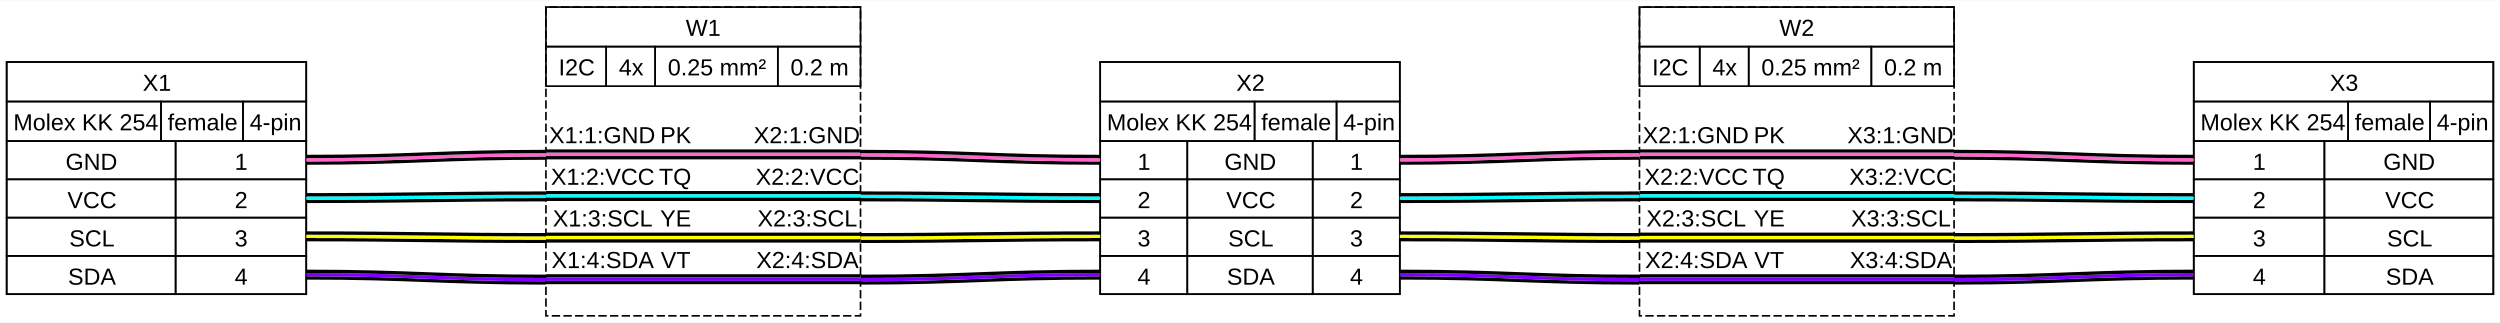
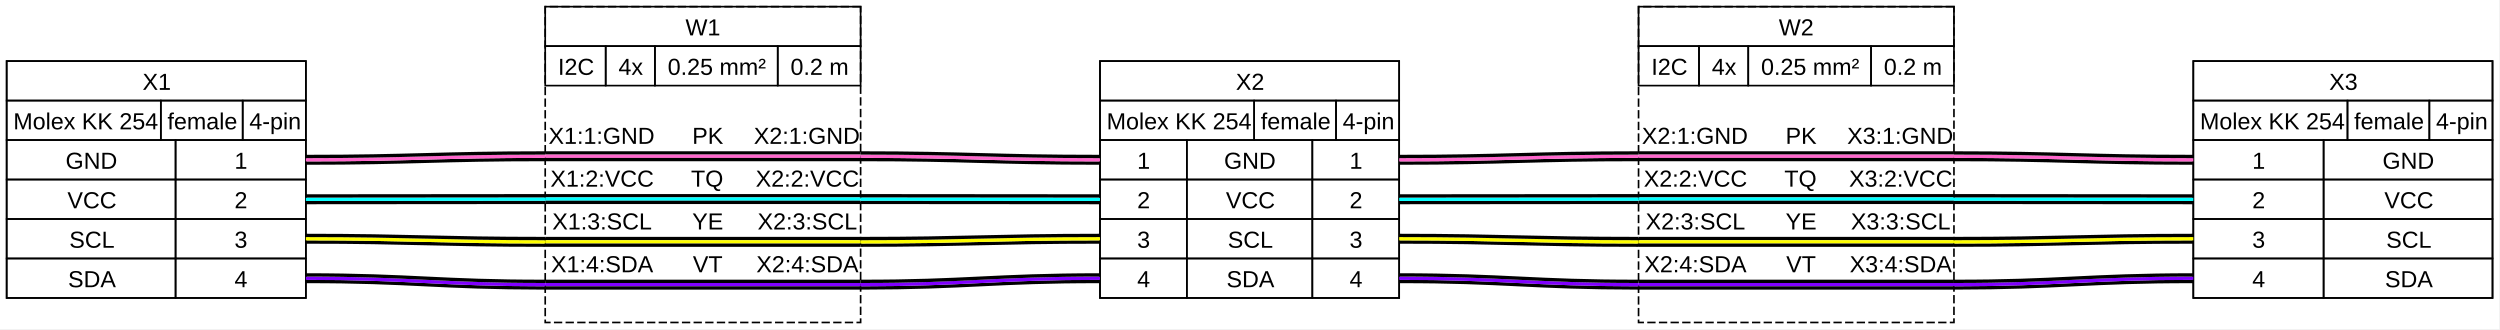
- <svg xmlns="http://www.w3.org/2000/svg" width="1502pt" height="194pt" viewBox="0.00 0.00 1502.00 193.50">
-   <g id="graph0" class="graph" transform="scale(1 1) rotate(0) translate(4 189.5)">
-     <polygon fill="#ffffff" stroke="none" points="-4,4 -4,-189.5 1498,-189.5 1498,4 -4,4" />
-     <g id="node1" class="node">
-       <polygon fill="#ffffff" stroke="black" points="180,-152.5 0,-152.5 0,-13 180,-13 180,-152.5" />
-       <polygon fill="none" stroke="black" points="0,-128.75 0,-152.5 180,-152.5 180,-128.75 0,-128.75" />
-       <text text-anchor="start" x="81.75" y="-135.2" font-family="arial" font-size="14.00">X1</text>
-       <polygon fill="none" stroke="black" points="0,-105 0,-128.75 92.75,-128.75 92.75,-105 0,-105" />
-       <text text-anchor="start" x="4" y="-111.45" font-family="arial" font-size="14.00">Molex KK 254</text>
-       <polygon fill="none" stroke="black" points="92.75,-105 92.75,-128.75 142,-128.75 142,-105 92.75,-105" />
-       <text text-anchor="start" x="96.75" y="-111.45" font-family="arial" font-size="14.00">female</text>
-       <polygon fill="none" stroke="black" points="142,-105 142,-128.75 180,-128.75 180,-105 142,-105" />
-       <text text-anchor="start" x="146" y="-111.45" font-family="arial" font-size="14.00">4-pin</text>
-       <polygon fill="none" stroke="black" points="0,-82 0,-105 101.5,-105 101.5,-82 0,-82" />
-       <text text-anchor="start" x="35.38" y="-87.7" font-family="arial" font-size="14.00">GND</text>
-       <polygon fill="none" stroke="black" points="101.5,-82 101.5,-105 180,-105 180,-82 101.5,-82" />
-       <text text-anchor="start" x="137" y="-87.7" font-family="arial" font-size="14.00">1</text>
-       <polygon fill="none" stroke="black" points="0,-59 0,-82 101.5,-82 101.5,-59 0,-59" />
-       <text text-anchor="start" x="36.5" y="-64.7" font-family="arial" font-size="14.00">VCC</text>
-       <polygon fill="none" stroke="black" points="101.5,-59 101.5,-82 180,-82 180,-59 101.5,-59" />
-       <text text-anchor="start" x="137" y="-64.7" font-family="arial" font-size="14.00">2</text>
-       <polygon fill="none" stroke="black" points="0,-36 0,-59 101.5,-59 101.5,-36 0,-36" />
-       <text text-anchor="start" x="37.62" y="-41.7" font-family="arial" font-size="14.00">SCL</text>
-       <polygon fill="none" stroke="black" points="101.5,-36 101.5,-59 180,-59 180,-36 101.5,-36" />
-       <text text-anchor="start" x="137" y="-41.7" font-family="arial" font-size="14.00">3</text>
-       <polygon fill="none" stroke="black" points="0,-13 0,-36 101.5,-36 101.5,-13 0,-13" />
-       <text text-anchor="start" x="36.88" y="-18.7" font-family="arial" font-size="14.00">SDA</text>
-       <polygon fill="none" stroke="black" points="101.5,-13 101.5,-36 180,-36 180,-13 101.5,-13" />
-       <text text-anchor="start" x="137" y="-18.7" font-family="arial" font-size="14.00">4</text>
-     </g>
-     <g id="node4" class="node">
-       <polygon fill="#ffffff" stroke="black" stroke-dasharray="5,2" points="513,-185.5 324,-185.5 324,0 513,0 513,-185.5" />
-       <polygon fill="none" stroke="black" points="324,-161.75 324,-185.5 513,-185.5 513,-161.75 324,-161.75" />
-       <text text-anchor="start" x="408" y="-168.2" font-family="arial" font-size="14.00">W1</text>
-       <polygon fill="none" stroke="black" points="324,-138 324,-161.75 360.19,-161.75 360.19,-138 324,-138" />
-       <text text-anchor="start" x="331.59" y="-144.45" font-family="arial" font-size="14.00">I2C</text>
-       <polygon fill="none" stroke="black" points="360.19,-138 360.19,-161.75 389.62,-161.75 389.62,-138 360.19,-138" />
-       <text text-anchor="start" x="367.78" y="-144.45" font-family="arial" font-size="14.00">4x</text>
-       <polygon fill="none" stroke="black" points="389.62,-138 389.62,-161.75 463.31,-161.75 463.31,-138 389.62,-138" />
-       <text text-anchor="start" x="397.22" y="-144.45" font-family="arial" font-size="14.00">0.25 mm²</text>
-       <polygon fill="none" stroke="black" points="463.31,-138 463.31,-161.75 513,-161.75 513,-138 463.31,-138" />
-       <text text-anchor="start" x="470.91" y="-144.45" font-family="arial" font-size="14.00">0.2 m</text>
-       <text text-anchor="start" x="355.12" y="-122.7" font-family="arial" font-size="14.00"> </text>
-       <text text-anchor="start" x="325.88" y="-103.7" font-family="arial" font-size="14.00">X1:1:GND</text>
-       <text text-anchor="start" x="392.62" y="-103.7" font-family="arial" font-size="14.00">     PK    </text>
-       <text text-anchor="start" x="448.88" y="-103.7" font-family="arial" font-size="14.00">X2:1:GND</text>
-       <polygon fill="#000000" stroke="none" points="324,-98 324,-100 513,-100 513,-98 324,-98" />
-       <polygon fill="#ff66cc" stroke="none" points="324,-96 324,-98 513,-98 513,-96 324,-96" />
-       <polygon fill="#000000" stroke="none" points="324,-94 324,-96 513,-96 513,-94 324,-94" />
-       <text text-anchor="start" x="327" y="-78.7" font-family="arial" font-size="14.00">X1:2:VCC</text>
-       <text text-anchor="start" x="391.88" y="-78.7" font-family="arial" font-size="14.00">     TQ    </text>
-       <text text-anchor="start" x="450" y="-78.7" font-family="arial" font-size="14.00">X2:2:VCC</text>
-       <polygon fill="#000000" stroke="none" points="324,-73 324,-75 513,-75 513,-73 324,-73" />
-       <polygon fill="#00ffff" stroke="none" points="324,-71 324,-73 513,-73 513,-71 324,-71" />
-       <polygon fill="#000000" stroke="none" points="324,-69 324,-71 513,-71 513,-69 324,-69" />
-       <text text-anchor="start" x="328.12" y="-53.7" font-family="arial" font-size="14.00">X1:3:SCL</text>
-       <text text-anchor="start" x="392.62" y="-53.7" font-family="arial" font-size="14.00">     YE    </text>
-       <text text-anchor="start" x="451.12" y="-53.7" font-family="arial" font-size="14.00">X2:3:SCL</text>
-       <polygon fill="#000000" stroke="none" points="324,-48 324,-50 513,-50 513,-48 324,-48" />
-       <polygon fill="#ffff00" stroke="none" points="324,-46 324,-48 513,-48 513,-46 324,-46" />
-       <polygon fill="#000000" stroke="none" points="324,-44 324,-46 513,-46 513,-44 324,-44" />
-       <text text-anchor="start" x="327.38" y="-28.7" font-family="arial" font-size="14.00">X1:4:SDA</text>
-       <text text-anchor="start" x="393" y="-28.7" font-family="arial" font-size="14.00">     VT    </text>
-       <text text-anchor="start" x="450.38" y="-28.7" font-family="arial" font-size="14.00">X2:4:SDA</text>
-       <polygon fill="#000000" stroke="none" points="324,-23 324,-25 513,-25 513,-23 324,-23" />
-       <polygon fill="#8000ff" stroke="none" points="324,-21 324,-23 513,-23 513,-21 324,-21" />
-       <polygon fill="#000000" stroke="none" points="324,-19 324,-21 513,-21 513,-19 324,-19" />
-       <text text-anchor="start" x="355.12" y="-3.7" font-family="arial" font-size="14.00"> </text>
-     </g>
-     <g id="edge1" class="edge">
-       <path fill="none" stroke="#000000" stroke-width="2" d="M180,-91.75C244.38,-91.78 260.36,-94.78 324,-94.75" />
-       <path fill="none" stroke="#ff66cc" stroke-width="2" d="M180,-93.75C244.01,-93.75 259.99,-96.75 324,-96.75" />
-       <path fill="none" stroke="#000000" stroke-width="2" d="M180,-95.75C243.64,-95.72 259.62,-98.72 324,-98.75" />
-     </g>
-     <g id="edge3" class="edge">
-       <path fill="none" stroke="#000000" stroke-width="2" d="M180,-68.75C244.13,-68.75 260.12,-69.75 324,-69.75" />
-       <path fill="none" stroke="#00ffff" stroke-width="2" d="M180,-70.75C244,-70.75 260,-71.75 324,-71.75" />
-       <path fill="none" stroke="#000000" stroke-width="2" d="M180,-72.75C243.88,-72.75 259.87,-73.75 324,-73.75" />
-     </g>
-     <g id="edge5" class="edge">
-       <path fill="none" stroke="#000000" stroke-width="2" d="M180,-45.75C243.88,-45.75 259.87,-44.75 324,-44.75" />
-       <path fill="none" stroke="#ffff00" stroke-width="2" d="M180,-47.75C244,-47.75 260,-46.75 324,-46.75" />
-       <path fill="none" stroke="#000000" stroke-width="2" d="M180,-49.75C244.13,-49.75 260.12,-48.75 324,-48.75" />
-     </g>
-     <g id="edge7" class="edge">
-       <path fill="none" stroke="#000000" stroke-width="2" d="M180,-22.75C243.64,-22.78 259.62,-19.78 324,-19.75" />
-       <path fill="none" stroke="#8000ff" stroke-width="2" d="M180,-24.75C244.01,-24.75 259.99,-21.75 324,-21.75" />
-       <path fill="none" stroke="#000000" stroke-width="2" d="M180,-26.75C244.38,-26.72 260.36,-23.72 324,-23.75" />
-     </g>
-     <g id="node2" class="node">
-       <polygon fill="#ffffff" stroke="black" points="837,-152.5 657,-152.5 657,-13 837,-13 837,-152.5" />
-       <polygon fill="none" stroke="black" points="657,-128.75 657,-152.5 837,-152.5 837,-128.75 657,-128.75" />
-       <text text-anchor="start" x="738.75" y="-135.2" font-family="arial" font-size="14.00">X2</text>
-       <polygon fill="none" stroke="black" points="657,-105 657,-128.75 749.75,-128.75 749.75,-105 657,-105" />
-       <text text-anchor="start" x="661" y="-111.45" font-family="arial" font-size="14.00">Molex KK 254</text>
-       <polygon fill="none" stroke="black" points="749.75,-105 749.75,-128.75 799,-128.75 799,-105 749.75,-105" />
-       <text text-anchor="start" x="753.75" y="-111.45" font-family="arial" font-size="14.00">female</text>
-       <polygon fill="none" stroke="black" points="799,-105 799,-128.75 837,-128.75 837,-105 799,-105" />
-       <text text-anchor="start" x="803" y="-111.45" font-family="arial" font-size="14.00">4-pin</text>
-       <polygon fill="none" stroke="black" points="657,-82 657,-105 709.33,-105 709.33,-82 657,-82" />
-       <text text-anchor="start" x="679.42" y="-87.7" font-family="arial" font-size="14.00">1</text>
-       <polygon fill="none" stroke="black" points="709.33,-82 709.33,-105 784.67,-105 784.67,-82 709.33,-82" />
-       <text text-anchor="start" x="731.62" y="-87.7" font-family="arial" font-size="14.00">GND</text>
-       <polygon fill="none" stroke="black" points="784.67,-82 784.67,-105 837,-105 837,-82 784.67,-82" />
-       <text text-anchor="start" x="807.08" y="-87.7" font-family="arial" font-size="14.00">1</text>
-       <polygon fill="none" stroke="black" points="657,-59 657,-82 709.33,-82 709.33,-59 657,-59" />
-       <text text-anchor="start" x="679.42" y="-64.7" font-family="arial" font-size="14.00">2</text>
-       <polygon fill="none" stroke="black" points="709.33,-59 709.33,-82 784.67,-82 784.67,-59 709.33,-59" />
-       <text text-anchor="start" x="732.75" y="-64.7" font-family="arial" font-size="14.00">VCC</text>
-       <polygon fill="none" stroke="black" points="784.67,-59 784.67,-82 837,-82 837,-59 784.67,-59" />
-       <text text-anchor="start" x="807.08" y="-64.7" font-family="arial" font-size="14.00">2</text>
-       <polygon fill="none" stroke="black" points="657,-36 657,-59 709.33,-59 709.33,-36 657,-36" />
-       <text text-anchor="start" x="679.42" y="-41.7" font-family="arial" font-size="14.00">3</text>
-       <polygon fill="none" stroke="black" points="709.33,-36 709.33,-59 784.67,-59 784.67,-36 709.33,-36" />
-       <text text-anchor="start" x="733.88" y="-41.7" font-family="arial" font-size="14.00">SCL</text>
-       <polygon fill="none" stroke="black" points="784.67,-36 784.67,-59 837,-59 837,-36 784.67,-36" />
-       <text text-anchor="start" x="807.08" y="-41.7" font-family="arial" font-size="14.00">3</text>
-       <polygon fill="none" stroke="black" points="657,-13 657,-36 709.33,-36 709.33,-13 657,-13" />
-       <text text-anchor="start" x="679.42" y="-18.7" font-family="arial" font-size="14.00">4</text>
-       <polygon fill="none" stroke="black" points="709.33,-13 709.33,-36 784.67,-36 784.67,-13 709.33,-13" />
-       <text text-anchor="start" x="733.12" y="-18.7" font-family="arial" font-size="14.00">SDA</text>
-       <polygon fill="none" stroke="black" points="784.67,-13 784.67,-36 837,-36 837,-13 784.67,-13" />
-       <text text-anchor="start" x="807.08" y="-18.7" font-family="arial" font-size="14.00">4</text>
-     </g>
-     <g id="node5" class="node">
-       <polygon fill="#ffffff" stroke="black" stroke-dasharray="5,2" points="1170,-185.5 981,-185.5 981,0 1170,0 1170,-185.5" />
-       <polygon fill="none" stroke="black" points="981,-161.75 981,-185.5 1170,-185.5 1170,-161.75 981,-161.75" />
-       <text text-anchor="start" x="1065" y="-168.2" font-family="arial" font-size="14.00">W2</text>
-       <polygon fill="none" stroke="black" points="981,-138 981,-161.75 1017.19,-161.75 1017.19,-138 981,-138" />
-       <text text-anchor="start" x="988.59" y="-144.45" font-family="arial" font-size="14.00">I2C</text>
-       <polygon fill="none" stroke="black" points="1017.19,-138 1017.19,-161.75 1046.62,-161.75 1046.62,-138 1017.19,-138" />
-       <text text-anchor="start" x="1024.78" y="-144.45" font-family="arial" font-size="14.00">4x</text>
-       <polygon fill="none" stroke="black" points="1046.62,-138 1046.62,-161.75 1120.31,-161.75 1120.31,-138 1046.62,-138" />
-       <text text-anchor="start" x="1054.22" y="-144.45" font-family="arial" font-size="14.00">0.25 mm²</text>
-       <polygon fill="none" stroke="black" points="1120.31,-138 1120.31,-161.75 1170,-161.75 1170,-138 1120.31,-138" />
-       <text text-anchor="start" x="1127.91" y="-144.45" font-family="arial" font-size="14.00">0.2 m</text>
-       <text text-anchor="start" x="1012.12" y="-122.7" font-family="arial" font-size="14.00"> </text>
-       <text text-anchor="start" x="982.88" y="-103.7" font-family="arial" font-size="14.00">X2:1:GND</text>
-       <text text-anchor="start" x="1049.62" y="-103.7" font-family="arial" font-size="14.00">     PK    </text>
-       <text text-anchor="start" x="1105.88" y="-103.7" font-family="arial" font-size="14.00">X3:1:GND</text>
-       <polygon fill="#000000" stroke="none" points="981,-98 981,-100 1170,-100 1170,-98 981,-98" />
-       <polygon fill="#ff66cc" stroke="none" points="981,-96 981,-98 1170,-98 1170,-96 981,-96" />
-       <polygon fill="#000000" stroke="none" points="981,-94 981,-96 1170,-96 1170,-94 981,-94" />
-       <text text-anchor="start" x="984" y="-78.7" font-family="arial" font-size="14.00">X2:2:VCC</text>
-       <text text-anchor="start" x="1048.88" y="-78.7" font-family="arial" font-size="14.00">     TQ    </text>
-       <text text-anchor="start" x="1107" y="-78.7" font-family="arial" font-size="14.00">X3:2:VCC</text>
-       <polygon fill="#000000" stroke="none" points="981,-73 981,-75 1170,-75 1170,-73 981,-73" />
-       <polygon fill="#00ffff" stroke="none" points="981,-71 981,-73 1170,-73 1170,-71 981,-71" />
-       <polygon fill="#000000" stroke="none" points="981,-69 981,-71 1170,-71 1170,-69 981,-69" />
-       <text text-anchor="start" x="985.12" y="-53.7" font-family="arial" font-size="14.00">X2:3:SCL</text>
-       <text text-anchor="start" x="1049.62" y="-53.7" font-family="arial" font-size="14.00">     YE    </text>
-       <text text-anchor="start" x="1108.12" y="-53.7" font-family="arial" font-size="14.00">X3:3:SCL</text>
-       <polygon fill="#000000" stroke="none" points="981,-48 981,-50 1170,-50 1170,-48 981,-48" />
-       <polygon fill="#ffff00" stroke="none" points="981,-46 981,-48 1170,-48 1170,-46 981,-46" />
-       <polygon fill="#000000" stroke="none" points="981,-44 981,-46 1170,-46 1170,-44 981,-44" />
-       <text text-anchor="start" x="984.38" y="-28.7" font-family="arial" font-size="14.00">X2:4:SDA</text>
-       <text text-anchor="start" x="1050" y="-28.7" font-family="arial" font-size="14.00">     VT    </text>
-       <text text-anchor="start" x="1107.38" y="-28.7" font-family="arial" font-size="14.00">X3:4:SDA</text>
-       <polygon fill="#000000" stroke="none" points="981,-23 981,-25 1170,-25 1170,-23 981,-23" />
-       <polygon fill="#8000ff" stroke="none" points="981,-21 981,-23 1170,-23 1170,-21 981,-21" />
-       <polygon fill="#000000" stroke="none" points="981,-19 981,-21 1170,-21 1170,-19 981,-19" />
-       <text text-anchor="start" x="1012.12" y="-3.7" font-family="arial" font-size="14.00"> </text>
-     </g>
-     <g id="edge9" class="edge">
-       <path fill="none" stroke="#000000" stroke-width="2" d="M837,-91.75C901.38,-91.78 917.36,-94.78 981,-94.75" />
-       <path fill="none" stroke="#ff66cc" stroke-width="2" d="M837,-93.75C901.01,-93.75 916.99,-96.75 981,-96.75" />
-       <path fill="none" stroke="#000000" stroke-width="2" d="M837,-95.75C900.64,-95.72 916.62,-98.72 981,-98.75" />
-     </g>
-     <g id="edge11" class="edge">
-       <path fill="none" stroke="#000000" stroke-width="2" d="M837,-68.75C901.13,-68.75 917.12,-69.75 981,-69.75" />
-       <path fill="none" stroke="#00ffff" stroke-width="2" d="M837,-70.75C901,-70.75 917,-71.75 981,-71.75" />
-       <path fill="none" stroke="#000000" stroke-width="2" d="M837,-72.75C900.88,-72.75 916.87,-73.75 981,-73.75" />
-     </g>
-     <g id="edge13" class="edge">
-       <path fill="none" stroke="#000000" stroke-width="2" d="M837,-45.75C900.88,-45.75 916.87,-44.75 981,-44.75" />
-       <path fill="none" stroke="#ffff00" stroke-width="2" d="M837,-47.75C901,-47.75 917,-46.75 981,-46.75" />
-       <path fill="none" stroke="#000000" stroke-width="2" d="M837,-49.75C901.13,-49.75 917.12,-48.75 981,-48.75" />
-     </g>
-     <g id="edge15" class="edge">
-       <path fill="none" stroke="#000000" stroke-width="2" d="M837,-22.75C900.64,-22.78 916.62,-19.78 981,-19.75" />
-       <path fill="none" stroke="#8000ff" stroke-width="2" d="M837,-24.75C901.01,-24.75 916.99,-21.75 981,-21.75" />
-       <path fill="none" stroke="#000000" stroke-width="2" d="M837,-26.75C901.38,-26.72 917.36,-23.72 981,-23.75" />
-     </g>
-     <g id="node3" class="node">
-       <polygon fill="#ffffff" stroke="black" points="1494,-152.5 1314,-152.5 1314,-13 1494,-13 1494,-152.5" />
-       <polygon fill="none" stroke="black" points="1314,-128.75 1314,-152.5 1494,-152.5 1494,-128.75 1314,-128.75" />
-       <text text-anchor="start" x="1395.75" y="-135.2" font-family="arial" font-size="14.00">X3</text>
-       <polygon fill="none" stroke="black" points="1314,-105 1314,-128.75 1406.75,-128.75 1406.75,-105 1314,-105" />
-       <text text-anchor="start" x="1318" y="-111.45" font-family="arial" font-size="14.00">Molex KK 254</text>
-       <polygon fill="none" stroke="black" points="1406.75,-105 1406.75,-128.75 1456,-128.75 1456,-105 1406.75,-105" />
-       <text text-anchor="start" x="1410.75" y="-111.45" font-family="arial" font-size="14.00">female</text>
-       <polygon fill="none" stroke="black" points="1456,-105 1456,-128.75 1494,-128.75 1494,-105 1456,-105" />
-       <text text-anchor="start" x="1460" y="-111.45" font-family="arial" font-size="14.00">4-pin</text>
-       <polygon fill="none" stroke="black" points="1314,-82 1314,-105 1392.5,-105 1392.5,-82 1314,-82" />
-       <text text-anchor="start" x="1349.5" y="-87.7" font-family="arial" font-size="14.00">1</text>
-       <polygon fill="none" stroke="black" points="1392.5,-82 1392.5,-105 1494,-105 1494,-82 1392.5,-82" />
-       <text text-anchor="start" x="1427.88" y="-87.7" font-family="arial" font-size="14.00">GND</text>
-       <polygon fill="none" stroke="black" points="1314,-59 1314,-82 1392.5,-82 1392.5,-59 1314,-59" />
-       <text text-anchor="start" x="1349.5" y="-64.7" font-family="arial" font-size="14.00">2</text>
-       <polygon fill="none" stroke="black" points="1392.5,-59 1392.5,-82 1494,-82 1494,-59 1392.5,-59" />
-       <text text-anchor="start" x="1429" y="-64.7" font-family="arial" font-size="14.00">VCC</text>
-       <polygon fill="none" stroke="black" points="1314,-36 1314,-59 1392.5,-59 1392.5,-36 1314,-36" />
-       <text text-anchor="start" x="1349.5" y="-41.7" font-family="arial" font-size="14.00">3</text>
-       <polygon fill="none" stroke="black" points="1392.5,-36 1392.5,-59 1494,-59 1494,-36 1392.5,-36" />
-       <text text-anchor="start" x="1430.12" y="-41.7" font-family="arial" font-size="14.00">SCL</text>
-       <polygon fill="none" stroke="black" points="1314,-13 1314,-36 1392.5,-36 1392.5,-13 1314,-13" />
-       <text text-anchor="start" x="1349.5" y="-18.7" font-family="arial" font-size="14.00">4</text>
-       <polygon fill="none" stroke="black" points="1392.5,-13 1392.5,-36 1494,-36 1494,-13 1392.5,-13" />
-       <text text-anchor="start" x="1429.38" y="-18.7" font-family="arial" font-size="14.00">SDA</text>
-     </g>
-     <g id="edge2" class="edge">
-       <path fill="none" stroke="#000000" stroke-width="2" d="M513,-94.75C576.64,-94.78 592.62,-91.78 657,-91.75" />
-       <path fill="none" stroke="#ff66cc" stroke-width="2" d="M513,-96.75C577.01,-96.75 592.99,-93.75 657,-93.75" />
-       <path fill="none" stroke="#000000" stroke-width="2" d="M513,-98.75C577.38,-98.72 593.36,-95.72 657,-95.75" />
-     </g>
-     <g id="edge4" class="edge">
-       <path fill="none" stroke="#000000" stroke-width="2" d="M513,-69.75C576.88,-69.75 592.87,-68.75 657,-68.75" />
-       <path fill="none" stroke="#00ffff" stroke-width="2" d="M513,-71.75C577,-71.75 593,-70.75 657,-70.75" />
-       <path fill="none" stroke="#000000" stroke-width="2" d="M513,-73.75C577.13,-73.75 593.12,-72.75 657,-72.75" />
-     </g>
-     <g id="edge6" class="edge">
-       <path fill="none" stroke="#000000" stroke-width="2" d="M513,-44.75C577.13,-44.75 593.12,-45.75 657,-45.75" />
-       <path fill="none" stroke="#ffff00" stroke-width="2" d="M513,-46.75C577,-46.75 593,-47.75 657,-47.75" />
-       <path fill="none" stroke="#000000" stroke-width="2" d="M513,-48.75C576.88,-48.75 592.87,-49.75 657,-49.75" />
-     </g>
-     <g id="edge8" class="edge">
-       <path fill="none" stroke="#000000" stroke-width="2" d="M513,-19.75C577.38,-19.78 593.36,-22.78 657,-22.75" />
-       <path fill="none" stroke="#8000ff" stroke-width="2" d="M513,-21.75C577.01,-21.75 592.99,-24.75 657,-24.75" />
-       <path fill="none" stroke="#000000" stroke-width="2" d="M513,-23.75C576.64,-23.72 592.62,-26.72 657,-26.75" />
-     </g>
-     <g id="edge10" class="edge">
-       <path fill="none" stroke="#000000" stroke-width="2" d="M1170,-94.75C1233.64,-94.78 1249.62,-91.78 1314,-91.75" />
-       <path fill="none" stroke="#ff66cc" stroke-width="2" d="M1170,-96.75C1234.01,-96.75 1249.99,-93.75 1314,-93.75" />
-       <path fill="none" stroke="#000000" stroke-width="2" d="M1170,-98.75C1234.38,-98.72 1250.36,-95.72 1314,-95.75" />
-     </g>
-     <g id="edge12" class="edge">
-       <path fill="none" stroke="#000000" stroke-width="2" d="M1170,-69.75C1233.88,-69.75 1249.87,-68.75 1314,-68.75" />
-       <path fill="none" stroke="#00ffff" stroke-width="2" d="M1170,-71.75C1234,-71.75 1250,-70.75 1314,-70.75" />
-       <path fill="none" stroke="#000000" stroke-width="2" d="M1170,-73.75C1234.13,-73.75 1250.12,-72.75 1314,-72.75" />
-     </g>
-     <g id="edge14" class="edge">
-       <path fill="none" stroke="#000000" stroke-width="2" d="M1170,-44.75C1234.13,-44.75 1250.12,-45.75 1314,-45.75" />
-       <path fill="none" stroke="#ffff00" stroke-width="2" d="M1170,-46.75C1234,-46.75 1250,-47.75 1314,-47.75" />
-       <path fill="none" stroke="#000000" stroke-width="2" d="M1170,-48.75C1233.88,-48.75 1249.87,-49.75 1314,-49.75" />
-     </g>
-     <g id="edge16" class="edge">
-       <path fill="none" stroke="#000000" stroke-width="2" d="M1170,-19.75C1234.38,-19.78 1250.36,-22.78 1314,-22.75" />
-       <path fill="none" stroke="#8000ff" stroke-width="2" d="M1170,-21.75C1234.01,-21.75 1249.99,-24.75 1314,-24.75" />
-       <path fill="none" stroke="#000000" stroke-width="2" d="M1170,-23.75C1233.64,-23.72 1249.62,-26.72 1314,-26.75" />
+ <svg xmlns="http://www.w3.org/2000/svg" width="1504pt" height="198pt" viewBox="0.00 0.00 1504.00 198.00">
+   <g id="graph0" class="graph" transform="scale(1 1) rotate(0) translate(4 194)">
+     <polygon fill="#ffffff" stroke="none" points="-4,4 -4,-194 1499.5,-194 1499.5,4 -4,4" />
+     <g id="node1" class="node wv-part wv-dsg-X1">
+       <polygon fill="#ffffff" stroke="black" points="180,-157.25 0,-157.25 0,-14.75 180,-14.75 180,-157.25" />
+       <polygon fill="none" stroke="black" points="0,-133.5 0,-157.25 180,-157.25 180,-133.5 0,-133.5" />
+       <text xml:space="preserve" text-anchor="start" x="81.75" y="-139.95" font-family="arial" font-size="14.00">X1</text>
+       <polygon fill="none" stroke="black" points="0,-109.75 0,-133.5 92.75,-133.5 92.75,-109.75 0,-109.75" />
+       <text xml:space="preserve" text-anchor="start" x="4" y="-116.2" font-family="arial" font-size="14.00">Molex KK 254</text>
+       <polygon fill="none" stroke="black" points="92.75,-109.75 92.75,-133.5 142,-133.5 142,-109.75 92.75,-109.75" />
+       <text xml:space="preserve" text-anchor="start" x="96.75" y="-116.2" font-family="arial" font-size="14.00">female</text>
+       <polygon fill="none" stroke="black" points="142,-109.75 142,-133.5 180,-133.5 180,-109.75 142,-109.75" />
+       <text xml:space="preserve" text-anchor="start" x="146" y="-116.2" font-family="arial" font-size="14.00">4-pin</text>
+       <polygon fill="none" stroke="black" points="0,-86 0,-109.75 101.62,-109.75 101.62,-86 0,-86" />
+       <text xml:space="preserve" text-anchor="start" x="35.44" y="-92.45" font-family="arial" font-size="14.00">GND</text>
+       <polygon fill="none" stroke="black" points="101.62,-86 101.62,-109.75 180,-109.75 180,-86 101.62,-86" />
+       <text xml:space="preserve" text-anchor="start" x="137.06" y="-92.45" font-family="arial" font-size="14.00">1</text>
+       <polygon fill="none" stroke="black" points="0,-62.25 0,-86 101.62,-86 101.62,-62.25 0,-62.25" />
+       <text xml:space="preserve" text-anchor="start" x="36.56" y="-68.7" font-family="arial" font-size="14.00">VCC</text>
+       <polygon fill="none" stroke="black" points="101.62,-62.25 101.62,-86 180,-86 180,-62.25 101.62,-62.25" />
+       <text xml:space="preserve" text-anchor="start" x="137.06" y="-68.7" font-family="arial" font-size="14.00">2</text>
+       <polygon fill="none" stroke="black" points="0,-38.5 0,-62.25 101.62,-62.25 101.62,-38.5 0,-38.5" />
+       <text xml:space="preserve" text-anchor="start" x="37.69" y="-44.95" font-family="arial" font-size="14.00">SCL</text>
+       <polygon fill="none" stroke="black" points="101.62,-38.5 101.62,-62.25 180,-62.25 180,-38.5 101.62,-38.5" />
+       <text xml:space="preserve" text-anchor="start" x="137.06" y="-44.95" font-family="arial" font-size="14.00">3</text>
+       <polygon fill="none" stroke="black" points="0,-14.75 0,-38.5 101.62,-38.5 101.62,-14.75 0,-14.75" />
+       <text xml:space="preserve" text-anchor="start" x="36.94" y="-21.2" font-family="arial" font-size="14.00">SDA</text>
+       <polygon fill="none" stroke="black" points="101.62,-14.75 101.62,-38.5 180,-38.5 180,-14.75 101.62,-14.75" />
+       <text xml:space="preserve" text-anchor="start" x="137.06" y="-21.2" font-family="arial" font-size="14.00">4</text>
+     </g>
+     <g id="node4" class="node wv-part wv-dsg-W1">
+       <polygon fill="#ffffff" stroke="black" stroke-dasharray="5,2" points="513.75,-190 324,-190 324,0 513.75,0 513.75,-190" />
+       <polygon fill="none" stroke="black" points="324,-166.25 324,-190 513.75,-190 513.75,-166.25 324,-166.25" />
+       <text xml:space="preserve" text-anchor="start" x="408.38" y="-172.7" font-family="arial" font-size="14.00">W1</text>
+       <polygon fill="none" stroke="black" points="324,-142.5 324,-166.25 360.38,-166.25 360.38,-142.5 324,-142.5" />
+       <text xml:space="preserve" text-anchor="start" x="331.69" y="-148.95" font-family="arial" font-size="14.00">I2C</text>
+       <polygon fill="none" stroke="black" points="360.38,-142.5 360.38,-166.25 390,-166.25 390,-142.5 360.38,-142.5" />
+       <text xml:space="preserve" text-anchor="start" x="368.06" y="-148.95" font-family="arial" font-size="14.00">4x</text>
+       <polygon fill="none" stroke="black" points="390,-142.5 390,-166.25 463.88,-166.25 463.88,-142.5 390,-142.5" />
+       <text xml:space="preserve" text-anchor="start" x="397.69" y="-148.95" font-family="arial" font-size="14.00">0.25 mm²</text>
+       <polygon fill="none" stroke="black" points="463.88,-142.5 463.88,-166.25 513.75,-166.25 513.75,-142.5 463.88,-142.5" />
+       <text xml:space="preserve" text-anchor="start" x="471.56" y="-148.95" font-family="arial" font-size="14.00">0.2 m</text>
+       <text xml:space="preserve" text-anchor="start" x="355.25" y="-127.2" font-family="arial" font-size="14.00"> </text>
+       <text xml:space="preserve" text-anchor="start" x="326" y="-107.45" font-family="arial" font-size="14.00">X1:1:GND</text>
+       <text xml:space="preserve" text-anchor="start" x="393" y="-107.45" font-family="arial" font-size="14.00">     PK    </text>
+       <text xml:space="preserve" text-anchor="start" x="449.5" y="-107.45" font-family="arial" font-size="14.00">X2:1:GND</text>
+       <polygon fill="#000000" stroke="none" points="324,-101 324,-103 513.75,-103 513.75,-101 324,-101" />
+       <polygon fill="#ff66cc" stroke="none" points="324,-99 324,-101 513.75,-101 513.75,-99 324,-99" />
+       <polygon fill="#000000" stroke="none" points="324,-97 324,-99 513.75,-99 513.75,-97 324,-97" />
+       <text xml:space="preserve" text-anchor="start" x="327.12" y="-81.7" font-family="arial" font-size="14.00">X1:2:VCC</text>
+       <text xml:space="preserve" text-anchor="start" x="392.25" y="-81.7" font-family="arial" font-size="14.00">     TQ    </text>
+       <text xml:space="preserve" text-anchor="start" x="450.62" y="-81.7" font-family="arial" font-size="14.00">X2:2:VCC</text>
+       <polygon fill="#000000" stroke="none" points="324,-75.25 324,-77.25 513.75,-77.25 513.75,-75.25 324,-75.25" />
+       <polygon fill="#00ffff" stroke="none" points="324,-73.25 324,-75.25 513.75,-75.25 513.75,-73.25 324,-73.25" />
+       <polygon fill="#000000" stroke="none" points="324,-71.25 324,-73.25 513.75,-73.25 513.75,-71.25 324,-71.25" />
+       <text xml:space="preserve" text-anchor="start" x="328.25" y="-55.95" font-family="arial" font-size="14.00">X1:3:SCL</text>
+       <text xml:space="preserve" text-anchor="start" x="393" y="-55.95" font-family="arial" font-size="14.00">     YE    </text>
+       <text xml:space="preserve" text-anchor="start" x="451.75" y="-55.95" font-family="arial" font-size="14.00">X2:3:SCL</text>
+       <polygon fill="#000000" stroke="none" points="324,-49.5 324,-51.5 513.75,-51.5 513.75,-49.5 324,-49.5" />
+       <polygon fill="#ffff00" stroke="none" points="324,-47.5 324,-49.5 513.75,-49.5 513.75,-47.5 324,-47.5" />
+       <polygon fill="#000000" stroke="none" points="324,-45.5 324,-47.5 513.75,-47.5 513.75,-45.5 324,-45.5" />
+       <text xml:space="preserve" text-anchor="start" x="327.5" y="-30.2" font-family="arial" font-size="14.00">X1:4:SDA</text>
+       <text xml:space="preserve" text-anchor="start" x="393.38" y="-30.2" font-family="arial" font-size="14.00">     VT    </text>
+       <text xml:space="preserve" text-anchor="start" x="451" y="-30.2" font-family="arial" font-size="14.00">X2:4:SDA</text>
+       <polygon fill="#000000" stroke="none" points="324,-23.75 324,-25.75 513.75,-25.75 513.75,-23.75 324,-23.75" />
+       <polygon fill="#8000ff" stroke="none" points="324,-21.75 324,-23.75 513.75,-23.75 513.75,-21.75 324,-21.75" />
+       <polygon fill="#000000" stroke="none" points="324,-19.75 324,-21.75 513.75,-21.75 513.75,-19.75 324,-19.75" />
+       <text xml:space="preserve" text-anchor="start" x="355.25" y="-4.45" font-family="arial" font-size="14.00"> </text>
+     </g>
+     <g id="edge1" class="edge wv-wire wv-net-W1-w1 wv-net-X1-p1">
+       <path fill="none" stroke="#000000" stroke-width="2" d="M180,-95.88C244.27,-95.89 260.26,-98.02 324,-98" />
+       <path fill="none" stroke="#ff66cc" stroke-width="2" d="M180,-97.88C244.01,-97.88 259.99,-100 324,-100" />
+       <path fill="none" stroke="#000000" stroke-width="2" d="M180,-99.87C243.74,-99.86 259.73,-101.98 324,-102" />
+     </g>
+     <g id="edge3" class="edge wv-wire wv-net-W1-w2 wv-net-X1-p2">
+       <path fill="none" stroke="#000000" stroke-width="2" d="M180,-72.13C244.02,-72.13 260.02,-72.25 324,-72.25" />
+       <path fill="none" stroke="#00ffff" stroke-width="2" d="M180,-74.12C244,-74.12 260,-74.25 324,-74.25" />
+       <path fill="none" stroke="#000000" stroke-width="2" d="M180,-76.12C243.98,-76.12 259.98,-76.25 324,-76.25" />
+     </g>
+     <g id="edge5" class="edge wv-wire wv-net-W1-w3 wv-net-X1-p3">
+       <path fill="none" stroke="#000000" stroke-width="2" d="M180,-48.38C243.77,-48.39 259.76,-46.51 324,-46.5" />
+       <path fill="none" stroke="#ffff00" stroke-width="2" d="M180,-50.38C244.01,-50.38 259.99,-48.5 324,-48.5" />
+       <path fill="none" stroke="#000000" stroke-width="2" d="M180,-52.37C244.24,-52.36 260.23,-50.49 324,-50.5" />
+     </g>
+     <g id="edge7" class="edge wv-wire wv-net-W1-w4 wv-net-X1-p4">
+       <path fill="none" stroke="#000000" stroke-width="2" d="M180,-24.63C243.55,-24.68 259.5,-20.81 324,-20.75" />
+       <path fill="none" stroke="#8000ff" stroke-width="2" d="M180,-26.62C244.02,-26.62 259.98,-22.75 324,-22.75" />
+       <path fill="none" stroke="#000000" stroke-width="2" d="M180,-28.62C244.5,-28.57 260.45,-24.69 324,-24.75" />
+     </g>
+     <g id="node2" class="node wv-part wv-dsg-X2">
+       <polygon fill="#ffffff" stroke="black" points="837.75,-157.25 657.75,-157.25 657.75,-14.75 837.75,-14.75 837.75,-157.25" />
+       <polygon fill="none" stroke="black" points="657.75,-133.5 657.75,-157.25 837.75,-157.25 837.75,-133.5 657.75,-133.5" />
+       <text xml:space="preserve" text-anchor="start" x="739.5" y="-139.95" font-family="arial" font-size="14.00">X2</text>
+       <polygon fill="none" stroke="black" points="657.75,-109.75 657.75,-133.5 750.5,-133.5 750.5,-109.75 657.75,-109.75" />
+       <text xml:space="preserve" text-anchor="start" x="661.75" y="-116.2" font-family="arial" font-size="14.00">Molex KK 254</text>
+       <polygon fill="none" stroke="black" points="750.5,-109.75 750.5,-133.5 799.75,-133.5 799.75,-109.75 750.5,-109.75" />
+       <text xml:space="preserve" text-anchor="start" x="754.5" y="-116.2" font-family="arial" font-size="14.00">female</text>
+       <polygon fill="none" stroke="black" points="799.75,-109.75 799.75,-133.5 837.75,-133.5 837.75,-109.75 799.75,-109.75" />
+       <text xml:space="preserve" text-anchor="start" x="803.75" y="-116.2" font-family="arial" font-size="14.00">4-pin</text>
+       <polygon fill="none" stroke="black" points="657.75,-86 657.75,-109.75 710,-109.75 710,-86 657.75,-86" />
+       <text xml:space="preserve" text-anchor="start" x="680.12" y="-92.45" font-family="arial" font-size="14.00">1</text>
+       <polygon fill="none" stroke="black" points="710,-86 710,-109.75 785.5,-109.75 785.5,-86 710,-86" />
+       <text xml:space="preserve" text-anchor="start" x="732.38" y="-92.45" font-family="arial" font-size="14.00">GND</text>
+       <polygon fill="none" stroke="black" points="785.5,-86 785.5,-109.75 837.75,-109.75 837.75,-86 785.5,-86" />
+       <text xml:space="preserve" text-anchor="start" x="807.88" y="-92.45" font-family="arial" font-size="14.00">1</text>
+       <polygon fill="none" stroke="black" points="657.75,-62.25 657.75,-86 710,-86 710,-62.25 657.75,-62.25" />
+       <text xml:space="preserve" text-anchor="start" x="680.12" y="-68.7" font-family="arial" font-size="14.00">2</text>
+       <polygon fill="none" stroke="black" points="710,-62.25 710,-86 785.5,-86 785.5,-62.25 710,-62.25" />
+       <text xml:space="preserve" text-anchor="start" x="733.5" y="-68.7" font-family="arial" font-size="14.00">VCC</text>
+       <polygon fill="none" stroke="black" points="785.5,-62.25 785.5,-86 837.75,-86 837.75,-62.25 785.5,-62.25" />
+       <text xml:space="preserve" text-anchor="start" x="807.88" y="-68.7" font-family="arial" font-size="14.00">2</text>
+       <polygon fill="none" stroke="black" points="657.75,-38.5 657.75,-62.25 710,-62.25 710,-38.5 657.75,-38.5" />
+       <text xml:space="preserve" text-anchor="start" x="680.12" y="-44.95" font-family="arial" font-size="14.00">3</text>
+       <polygon fill="none" stroke="black" points="710,-38.5 710,-62.25 785.5,-62.25 785.5,-38.5 710,-38.5" />
+       <text xml:space="preserve" text-anchor="start" x="734.62" y="-44.95" font-family="arial" font-size="14.00">SCL</text>
+       <polygon fill="none" stroke="black" points="785.5,-38.5 785.5,-62.25 837.75,-62.25 837.75,-38.5 785.5,-38.5" />
+       <text xml:space="preserve" text-anchor="start" x="807.88" y="-44.95" font-family="arial" font-size="14.00">3</text>
+       <polygon fill="none" stroke="black" points="657.75,-14.75 657.75,-38.5 710,-38.5 710,-14.75 657.75,-14.75" />
+       <text xml:space="preserve" text-anchor="start" x="680.12" y="-21.2" font-family="arial" font-size="14.00">4</text>
+       <polygon fill="none" stroke="black" points="710,-14.75 710,-38.5 785.5,-38.5 785.5,-14.75 710,-14.75" />
+       <text xml:space="preserve" text-anchor="start" x="733.88" y="-21.2" font-family="arial" font-size="14.00">SDA</text>
+       <polygon fill="none" stroke="black" points="785.5,-14.75 785.5,-38.5 837.75,-38.5 837.75,-14.75 785.5,-14.75" />
+       <text xml:space="preserve" text-anchor="start" x="807.88" y="-21.2" font-family="arial" font-size="14.00">4</text>
+     </g>
+     <g id="node5" class="node wv-part wv-dsg-W2">
+       <polygon fill="#ffffff" stroke="black" stroke-dasharray="5,2" points="1171.5,-190 981.75,-190 981.75,0 1171.5,0 1171.5,-190" />
+       <polygon fill="none" stroke="black" points="981.75,-166.25 981.75,-190 1171.5,-190 1171.5,-166.25 981.75,-166.25" />
+       <text xml:space="preserve" text-anchor="start" x="1066.12" y="-172.7" font-family="arial" font-size="14.00">W2</text>
+       <polygon fill="none" stroke="black" points="981.75,-142.5 981.75,-166.25 1018.12,-166.25 1018.12,-142.5 981.75,-142.5" />
+       <text xml:space="preserve" text-anchor="start" x="989.44" y="-148.95" font-family="arial" font-size="14.00">I2C</text>
+       <polygon fill="none" stroke="black" points="1018.12,-142.5 1018.12,-166.25 1047.75,-166.25 1047.75,-142.5 1018.12,-142.5" />
+       <text xml:space="preserve" text-anchor="start" x="1025.81" y="-148.95" font-family="arial" font-size="14.00">4x</text>
+       <polygon fill="none" stroke="black" points="1047.75,-142.5 1047.75,-166.25 1121.62,-166.25 1121.62,-142.5 1047.75,-142.5" />
+       <text xml:space="preserve" text-anchor="start" x="1055.44" y="-148.95" font-family="arial" font-size="14.00">0.25 mm²</text>
+       <polygon fill="none" stroke="black" points="1121.62,-142.5 1121.62,-166.25 1171.5,-166.25 1171.5,-142.5 1121.62,-142.5" />
+       <text xml:space="preserve" text-anchor="start" x="1129.31" y="-148.95" font-family="arial" font-size="14.00">0.2 m</text>
+       <text xml:space="preserve" text-anchor="start" x="1013" y="-127.2" font-family="arial" font-size="14.00"> </text>
+       <text xml:space="preserve" text-anchor="start" x="983.75" y="-107.45" font-family="arial" font-size="14.00">X2:1:GND</text>
+       <text xml:space="preserve" text-anchor="start" x="1050.75" y="-107.45" font-family="arial" font-size="14.00">     PK    </text>
+       <text xml:space="preserve" text-anchor="start" x="1107.25" y="-107.45" font-family="arial" font-size="14.00">X3:1:GND</text>
+       <polygon fill="#000000" stroke="none" points="981.75,-101 981.75,-103 1171.5,-103 1171.5,-101 981.75,-101" />
+       <polygon fill="#ff66cc" stroke="none" points="981.75,-99 981.75,-101 1171.5,-101 1171.5,-99 981.75,-99" />
+       <polygon fill="#000000" stroke="none" points="981.75,-97 981.75,-99 1171.5,-99 1171.5,-97 981.75,-97" />
+       <text xml:space="preserve" text-anchor="start" x="984.88" y="-81.7" font-family="arial" font-size="14.00">X2:2:VCC</text>
+       <text xml:space="preserve" text-anchor="start" x="1050" y="-81.7" font-family="arial" font-size="14.00">     TQ    </text>
+       <text xml:space="preserve" text-anchor="start" x="1108.38" y="-81.7" font-family="arial" font-size="14.00">X3:2:VCC</text>
+       <polygon fill="#000000" stroke="none" points="981.75,-75.25 981.75,-77.25 1171.5,-77.25 1171.5,-75.25 981.75,-75.25" />
+       <polygon fill="#00ffff" stroke="none" points="981.75,-73.25 981.75,-75.25 1171.5,-75.25 1171.5,-73.25 981.75,-73.25" />
+       <polygon fill="#000000" stroke="none" points="981.75,-71.25 981.75,-73.25 1171.5,-73.25 1171.5,-71.25 981.75,-71.25" />
+       <text xml:space="preserve" text-anchor="start" x="986" y="-55.95" font-family="arial" font-size="14.00">X2:3:SCL</text>
+       <text xml:space="preserve" text-anchor="start" x="1050.75" y="-55.95" font-family="arial" font-size="14.00">     YE    </text>
+       <text xml:space="preserve" text-anchor="start" x="1109.5" y="-55.95" font-family="arial" font-size="14.00">X3:3:SCL</text>
+       <polygon fill="#000000" stroke="none" points="981.75,-49.5 981.75,-51.5 1171.5,-51.5 1171.5,-49.5 981.75,-49.5" />
+       <polygon fill="#ffff00" stroke="none" points="981.75,-47.5 981.75,-49.5 1171.5,-49.5 1171.5,-47.5 981.75,-47.5" />
+       <polygon fill="#000000" stroke="none" points="981.75,-45.5 981.75,-47.5 1171.5,-47.5 1171.5,-45.5 981.75,-45.5" />
+       <text xml:space="preserve" text-anchor="start" x="985.25" y="-30.2" font-family="arial" font-size="14.00">X2:4:SDA</text>
+       <text xml:space="preserve" text-anchor="start" x="1051.12" y="-30.2" font-family="arial" font-size="14.00">     VT    </text>
+       <text xml:space="preserve" text-anchor="start" x="1108.75" y="-30.2" font-family="arial" font-size="14.00">X3:4:SDA</text>
+       <polygon fill="#000000" stroke="none" points="981.75,-23.75 981.75,-25.75 1171.5,-25.75 1171.5,-23.75 981.75,-23.75" />
+       <polygon fill="#8000ff" stroke="none" points="981.75,-21.75 981.75,-23.75 1171.5,-23.75 1171.5,-21.75 981.75,-21.75" />
+       <polygon fill="#000000" stroke="none" points="981.75,-19.75 981.75,-21.75 1171.5,-21.75 1171.5,-19.75 981.75,-19.75" />
+       <text xml:space="preserve" text-anchor="start" x="1013" y="-4.45" font-family="arial" font-size="14.00"> </text>
+     </g>
+     <g id="edge9" class="edge wv-wire wv-net-W2-w1 wv-net-X2-p1">
+       <path fill="none" stroke="#000000" stroke-width="2" d="M837.75,-95.88C902.02,-95.89 918.01,-98.02 981.75,-98" />
+       <path fill="none" stroke="#ff66cc" stroke-width="2" d="M837.75,-97.88C901.76,-97.88 917.74,-100 981.75,-100" />
+       <path fill="none" stroke="#000000" stroke-width="2" d="M837.75,-99.87C901.49,-99.86 917.48,-101.98 981.75,-102" />
+     </g>
+     <g id="edge11" class="edge wv-wire wv-net-W2-w2 wv-net-X2-p2">
+       <path fill="none" stroke="#000000" stroke-width="2" d="M837.75,-72.13C901.77,-72.13 917.77,-72.25 981.75,-72.25" />
+       <path fill="none" stroke="#00ffff" stroke-width="2" d="M837.75,-74.12C901.75,-74.12 917.75,-74.25 981.75,-74.25" />
+       <path fill="none" stroke="#000000" stroke-width="2" d="M837.75,-76.12C901.73,-76.12 917.73,-76.25 981.75,-76.25" />
+     </g>
+     <g id="edge13" class="edge wv-wire wv-net-W2-w3 wv-net-X2-p3">
+       <path fill="none" stroke="#000000" stroke-width="2" d="M837.75,-48.38C901.52,-48.39 917.51,-46.51 981.75,-46.5" />
+       <path fill="none" stroke="#ffff00" stroke-width="2" d="M837.75,-50.38C901.76,-50.38 917.74,-48.5 981.75,-48.5" />
+       <path fill="none" stroke="#000000" stroke-width="2" d="M837.75,-52.37C901.99,-52.36 917.98,-50.49 981.75,-50.5" />
+     </g>
+     <g id="edge15" class="edge wv-wire wv-net-W2-w4 wv-net-X2-p4">
+       <path fill="none" stroke="#000000" stroke-width="2" d="M837.75,-24.63C901.3,-24.68 917.25,-20.81 981.75,-20.75" />
+       <path fill="none" stroke="#8000ff" stroke-width="2" d="M837.75,-26.62C901.77,-26.62 917.73,-22.75 981.75,-22.75" />
+       <path fill="none" stroke="#000000" stroke-width="2" d="M837.75,-28.62C902.25,-28.57 918.2,-24.69 981.75,-24.75" />
+     </g>
+     <g id="node3" class="node wv-part wv-dsg-X3">
+       <polygon fill="#ffffff" stroke="black" points="1495.5,-157.25 1315.5,-157.25 1315.5,-14.75 1495.5,-14.75 1495.5,-157.25" />
+       <polygon fill="none" stroke="black" points="1315.5,-133.5 1315.5,-157.25 1495.5,-157.25 1495.5,-133.5 1315.5,-133.5" />
+       <text xml:space="preserve" text-anchor="start" x="1397.25" y="-139.95" font-family="arial" font-size="14.00">X3</text>
+       <polygon fill="none" stroke="black" points="1315.5,-109.75 1315.5,-133.5 1408.25,-133.5 1408.25,-109.75 1315.5,-109.75" />
+       <text xml:space="preserve" text-anchor="start" x="1319.5" y="-116.2" font-family="arial" font-size="14.00">Molex KK 254</text>
+       <polygon fill="none" stroke="black" points="1408.25,-109.75 1408.25,-133.5 1457.5,-133.5 1457.5,-109.75 1408.25,-109.75" />
+       <text xml:space="preserve" text-anchor="start" x="1412.25" y="-116.2" font-family="arial" font-size="14.00">female</text>
+       <polygon fill="none" stroke="black" points="1457.5,-109.75 1457.5,-133.5 1495.5,-133.5 1495.5,-109.75 1457.5,-109.75" />
+       <text xml:space="preserve" text-anchor="start" x="1461.5" y="-116.2" font-family="arial" font-size="14.00">4-pin</text>
+       <polygon fill="none" stroke="black" points="1315.5,-86 1315.5,-109.75 1393.88,-109.75 1393.88,-86 1315.5,-86" />
+       <text xml:space="preserve" text-anchor="start" x="1350.94" y="-92.45" font-family="arial" font-size="14.00">1</text>
+       <polygon fill="none" stroke="black" points="1393.88,-86 1393.88,-109.75 1495.5,-109.75 1495.5,-86 1393.88,-86" />
+       <text xml:space="preserve" text-anchor="start" x="1429.31" y="-92.45" font-family="arial" font-size="14.00">GND</text>
+       <polygon fill="none" stroke="black" points="1315.5,-62.25 1315.5,-86 1393.88,-86 1393.88,-62.25 1315.5,-62.25" />
+       <text xml:space="preserve" text-anchor="start" x="1350.94" y="-68.7" font-family="arial" font-size="14.00">2</text>
+       <polygon fill="none" stroke="black" points="1393.88,-62.25 1393.88,-86 1495.5,-86 1495.5,-62.25 1393.88,-62.25" />
+       <text xml:space="preserve" text-anchor="start" x="1430.44" y="-68.7" font-family="arial" font-size="14.00">VCC</text>
+       <polygon fill="none" stroke="black" points="1315.5,-38.5 1315.5,-62.25 1393.88,-62.25 1393.88,-38.5 1315.5,-38.5" />
+       <text xml:space="preserve" text-anchor="start" x="1350.94" y="-44.95" font-family="arial" font-size="14.00">3</text>
+       <polygon fill="none" stroke="black" points="1393.88,-38.5 1393.88,-62.25 1495.5,-62.25 1495.5,-38.5 1393.88,-38.5" />
+       <text xml:space="preserve" text-anchor="start" x="1431.56" y="-44.95" font-family="arial" font-size="14.00">SCL</text>
+       <polygon fill="none" stroke="black" points="1315.5,-14.75 1315.5,-38.5 1393.88,-38.5 1393.88,-14.75 1315.5,-14.75" />
+       <text xml:space="preserve" text-anchor="start" x="1350.94" y="-21.2" font-family="arial" font-size="14.00">4</text>
+       <polygon fill="none" stroke="black" points="1393.88,-14.75 1393.88,-38.5 1495.5,-38.5 1495.5,-14.75 1393.88,-14.75" />
+       <text xml:space="preserve" text-anchor="start" x="1430.81" y="-21.2" font-family="arial" font-size="14.00">SDA</text>
+     </g>
+     <g id="edge2" class="edge wv-wire wv-net-W1-w1 wv-net-X2-p1">
+       <path fill="none" stroke="#000000" stroke-width="2" d="M513.75,-98C577.49,-98.02 593.48,-95.89 657.75,-95.88" />
+       <path fill="none" stroke="#ff66cc" stroke-width="2" d="M513.75,-100C577.76,-100 593.74,-97.88 657.75,-97.88" />
+       <path fill="none" stroke="#000000" stroke-width="2" d="M513.75,-102C578.02,-101.98 594.01,-99.86 657.75,-99.87" />
+     </g>
+     <g id="edge4" class="edge wv-wire wv-net-W1-w2 wv-net-X2-p2">
+       <path fill="none" stroke="#000000" stroke-width="2" d="M513.75,-72.25C577.73,-72.25 593.73,-72.13 657.75,-72.13" />
+       <path fill="none" stroke="#00ffff" stroke-width="2" d="M513.75,-74.25C577.75,-74.25 593.75,-74.12 657.75,-74.12" />
+       <path fill="none" stroke="#000000" stroke-width="2" d="M513.75,-76.25C577.77,-76.25 593.77,-76.12 657.75,-76.12" />
+     </g>
+     <g id="edge6" class="edge wv-wire wv-net-W1-w3 wv-net-X2-p3">
+       <path fill="none" stroke="#000000" stroke-width="2" d="M513.75,-46.5C577.99,-46.51 593.98,-48.39 657.75,-48.38" />
+       <path fill="none" stroke="#ffff00" stroke-width="2" d="M513.75,-48.5C577.76,-48.5 593.74,-50.38 657.75,-50.38" />
+       <path fill="none" stroke="#000000" stroke-width="2" d="M513.75,-50.5C577.52,-50.49 593.51,-52.36 657.75,-52.37" />
+     </g>
+     <g id="edge8" class="edge wv-wire wv-net-W1-w4 wv-net-X2-p4">
+       <path fill="none" stroke="#000000" stroke-width="2" d="M513.75,-20.75C578.25,-20.81 594.2,-24.68 657.75,-24.63" />
+       <path fill="none" stroke="#8000ff" stroke-width="2" d="M513.75,-22.75C577.77,-22.75 593.73,-26.62 657.75,-26.62" />
+       <path fill="none" stroke="#000000" stroke-width="2" d="M513.75,-24.75C577.3,-24.69 593.25,-28.57 657.75,-28.62" />
+     </g>
+     <g id="edge10" class="edge wv-wire wv-net-W2-w1 wv-net-X3-p1">
+       <path fill="none" stroke="#000000" stroke-width="2" d="M1171.5,-98C1235.24,-98.02 1251.23,-95.89 1315.5,-95.88" />
+       <path fill="none" stroke="#ff66cc" stroke-width="2" d="M1171.5,-100C1235.51,-100 1251.49,-97.88 1315.5,-97.88" />
+       <path fill="none" stroke="#000000" stroke-width="2" d="M1171.5,-102C1235.77,-101.98 1251.76,-99.86 1315.5,-99.87" />
+     </g>
+     <g id="edge12" class="edge wv-wire wv-net-W2-w2 wv-net-X3-p2">
+       <path fill="none" stroke="#000000" stroke-width="2" d="M1171.5,-72.25C1235.48,-72.25 1251.48,-72.13 1315.5,-72.13" />
+       <path fill="none" stroke="#00ffff" stroke-width="2" d="M1171.5,-74.25C1235.5,-74.25 1251.5,-74.12 1315.5,-74.12" />
+       <path fill="none" stroke="#000000" stroke-width="2" d="M1171.5,-76.25C1235.52,-76.25 1251.52,-76.12 1315.5,-76.12" />
+     </g>
+     <g id="edge14" class="edge wv-wire wv-net-W2-w3 wv-net-X3-p3">
+       <path fill="none" stroke="#000000" stroke-width="2" d="M1171.5,-46.5C1235.74,-46.51 1251.73,-48.39 1315.5,-48.38" />
+       <path fill="none" stroke="#ffff00" stroke-width="2" d="M1171.5,-48.5C1235.51,-48.5 1251.49,-50.38 1315.5,-50.38" />
+       <path fill="none" stroke="#000000" stroke-width="2" d="M1171.5,-50.5C1235.27,-50.49 1251.26,-52.36 1315.5,-52.37" />
+     </g>
+     <g id="edge16" class="edge wv-wire wv-net-W2-w4 wv-net-X3-p4">
+       <path fill="none" stroke="#000000" stroke-width="2" d="M1171.5,-20.75C1236,-20.81 1251.95,-24.68 1315.5,-24.63" />
+       <path fill="none" stroke="#8000ff" stroke-width="2" d="M1171.5,-22.75C1235.52,-22.75 1251.48,-26.62 1315.5,-26.62" />
+       <path fill="none" stroke="#000000" stroke-width="2" d="M1171.5,-24.75C1235.05,-24.69 1251,-28.57 1315.5,-28.62" />
    </g>
  </g>
</svg>
